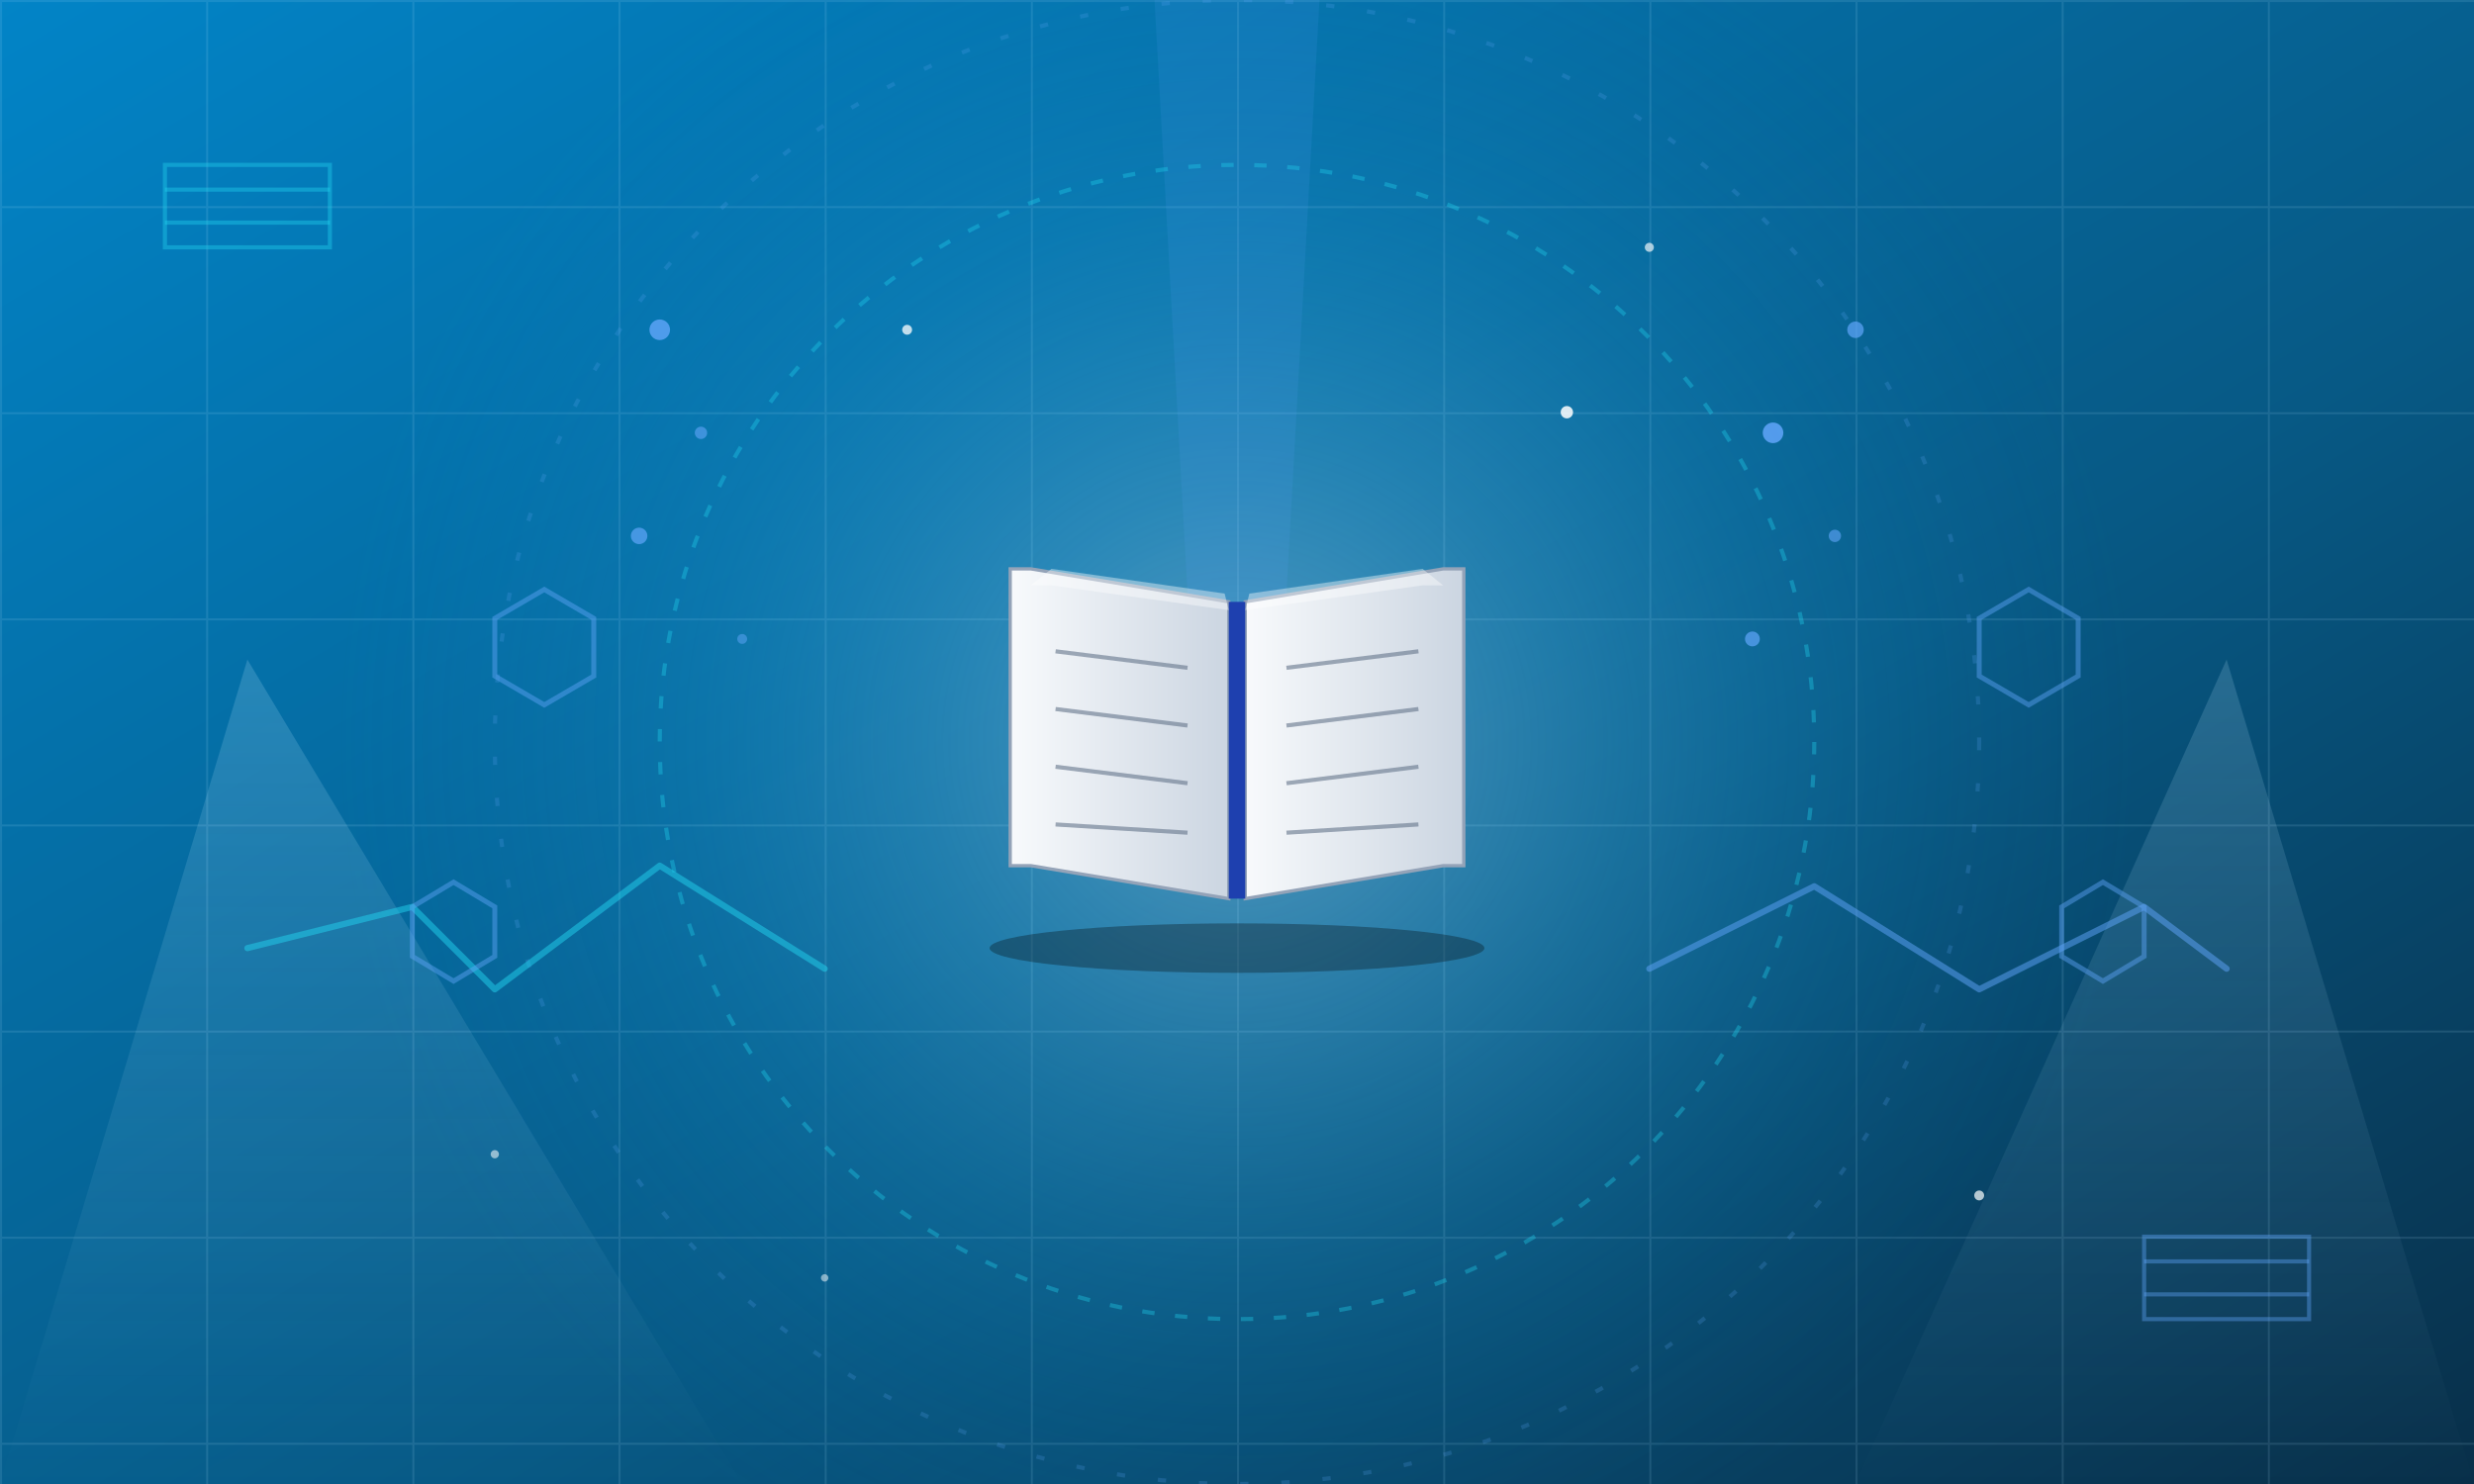
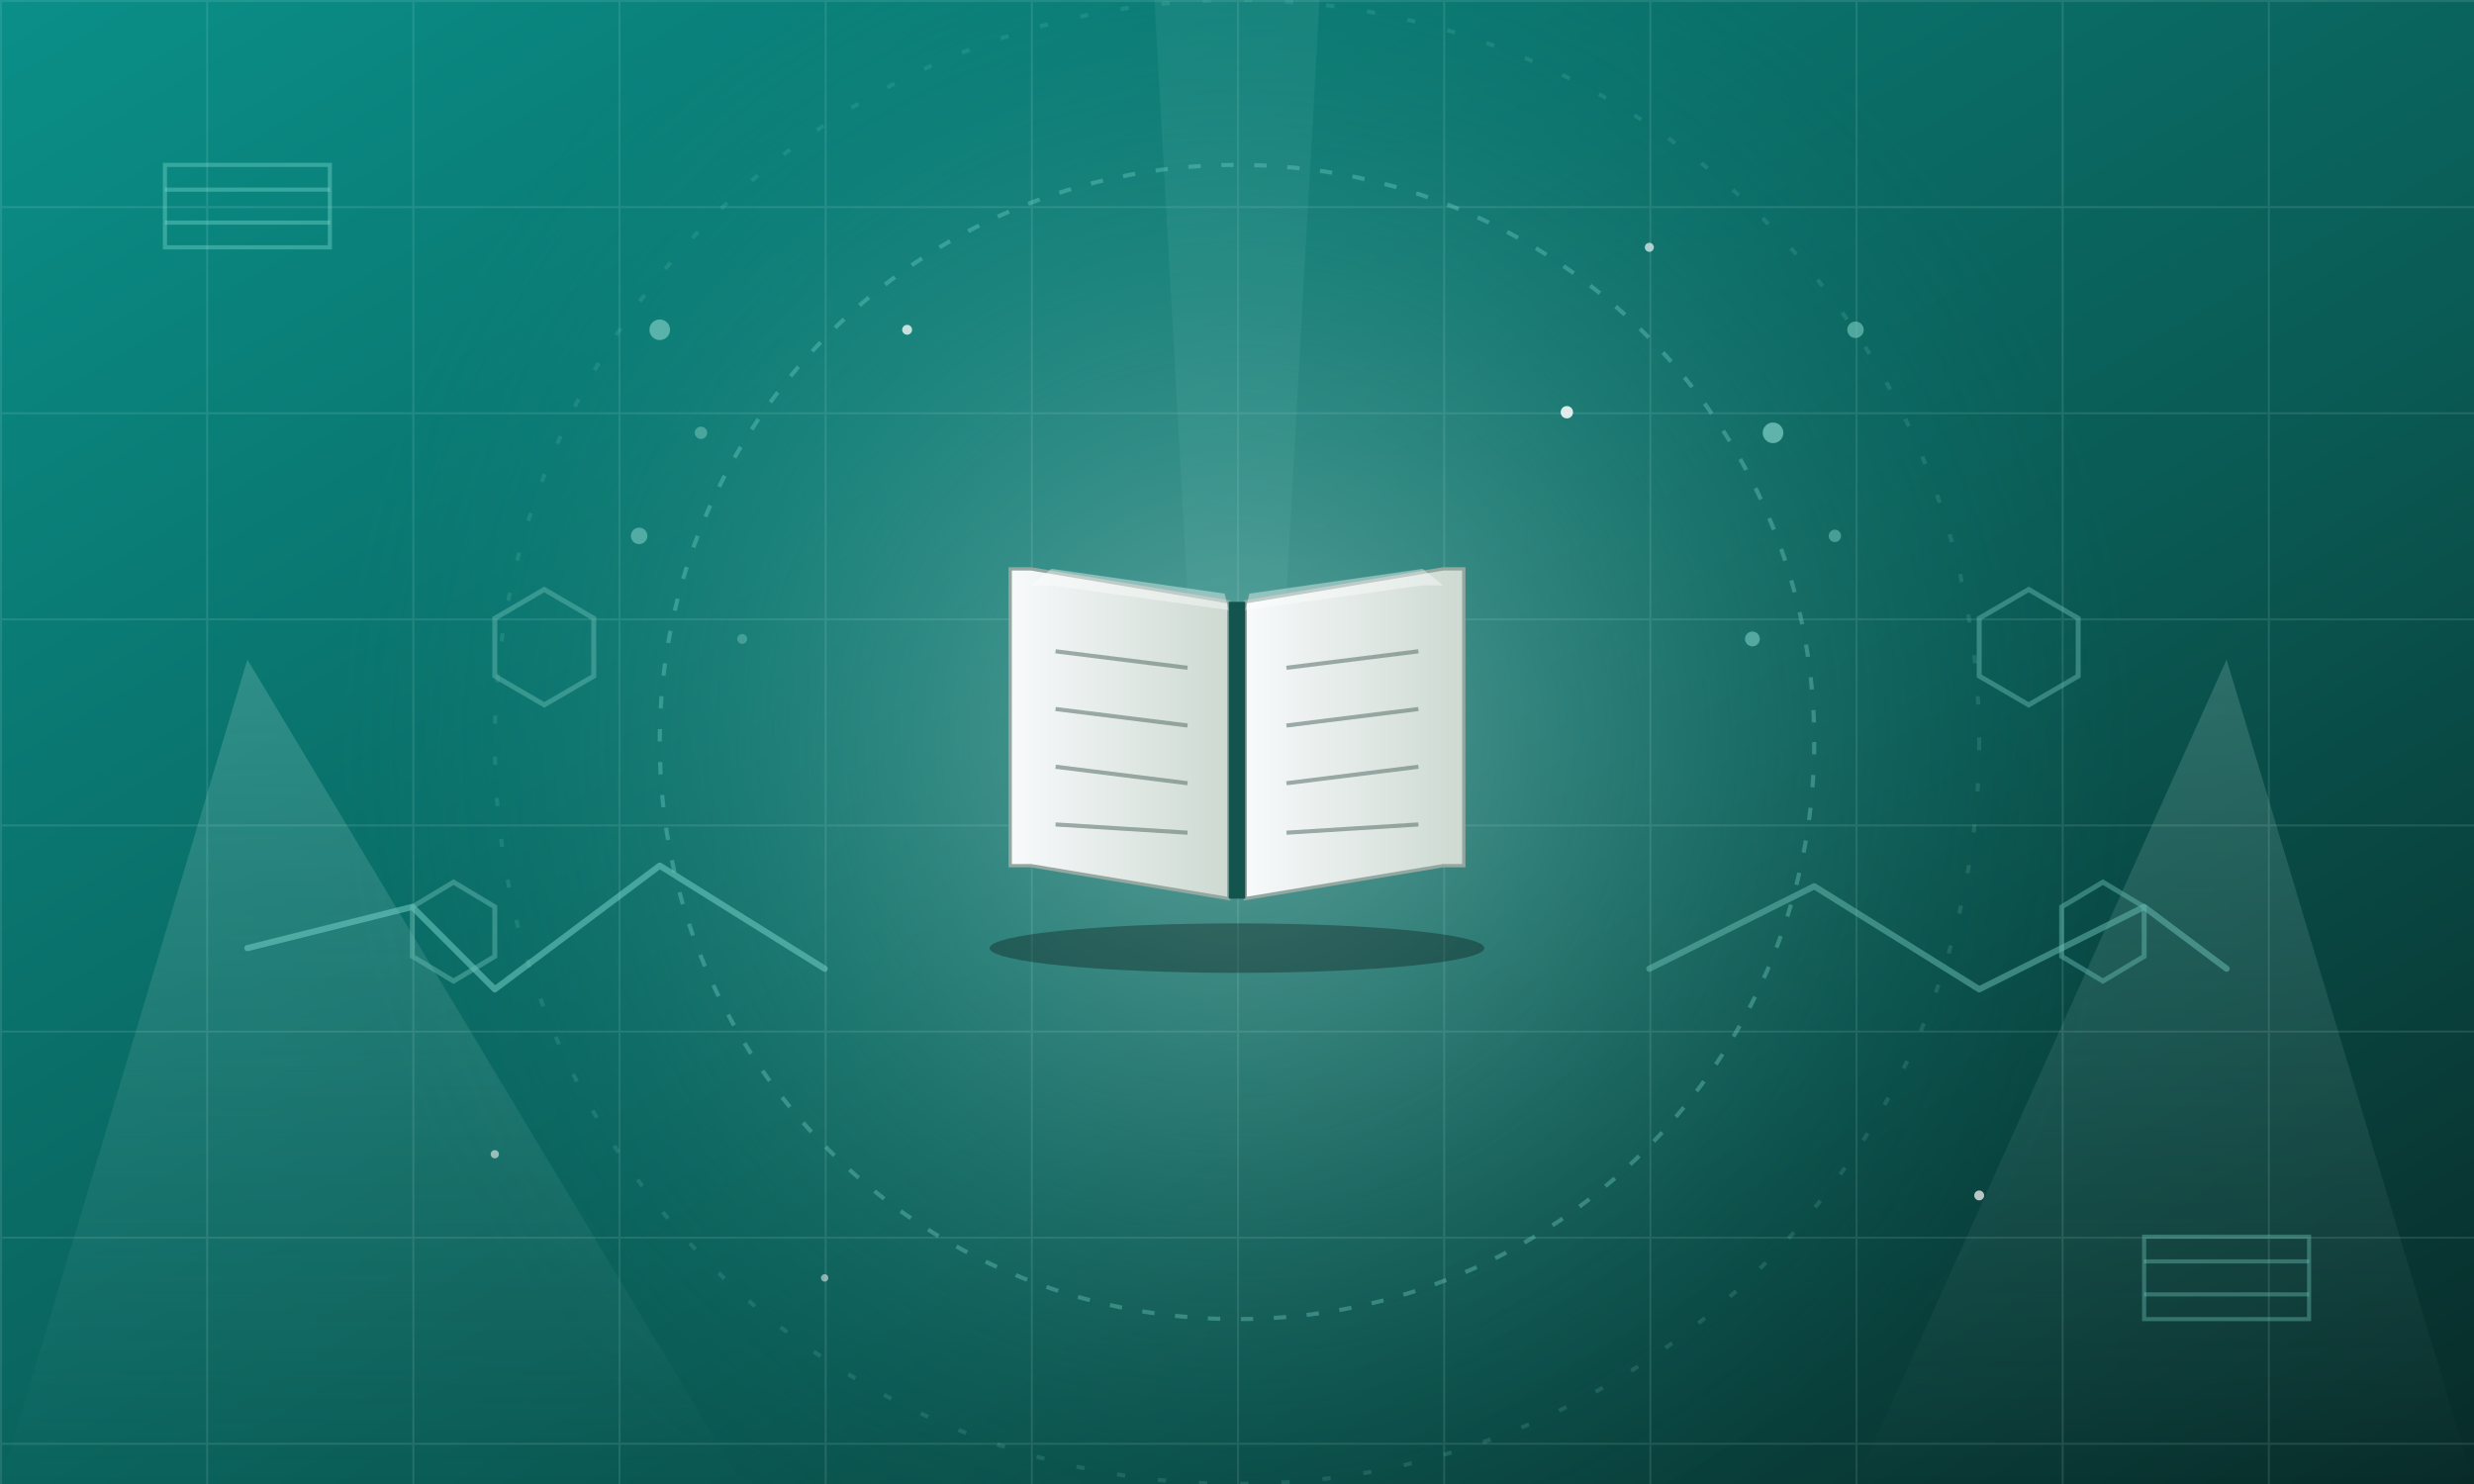
<svg xmlns="http://www.w3.org/2000/svg" viewBox="0 0 600 360" width="600" height="360" preserveAspectRatio="xMidYMid slice">
  <defs>
    <linearGradient id="bgGrad" x1="0" y1="0" x2="1" y2="1">
-       <stop offset="0%" stop-color="#0284c7" />
-       <stop offset="60%" stop-color="#075985" />
-       <stop offset="100%" stop-color="#082f49" />
+       <stop offset="0%" stop-color="#0a8f88" />
+       <stop offset="60%" stop-color="#0a5b55" />
+       <stop offset="100%" stop-color="#082b28" />
    </linearGradient>
    <radialGradient id="centerGlow" cx="50%" cy="50%" r="50%">
-       <stop offset="0%" stop-color="#bae6fd" stop-opacity="0.45" />
-       <stop offset="60%" stop-color="#38bdf8" stop-opacity="0.14" />
-       <stop offset="100%" stop-color="#0284c7" stop-opacity="0" />
+       <stop offset="0%" stop-color="#ccf0eb" stop-opacity="0.45" />
+       <stop offset="60%" stop-color="#6fd0c6" stop-opacity="0.14" />
+       <stop offset="100%" stop-color="#0a8f88" stop-opacity="0" />
    </radialGradient>
    <linearGradient id="bookCover" x1="0" y1="0" x2="1" y2="1">
-       <stop offset="0%" stop-color="#2563eb" />
-       <stop offset="100%" stop-color="#1e3a8a" />
+       <stop offset="0%" stop-color="#087f7a" />
+       <stop offset="100%" stop-color="#0f3d3a" />
    </linearGradient>
    <linearGradient id="pageGrad" x1="0" y1="0" x2="1" y2="0">
      <stop offset="0%" stop-color="#f8fafc" />
-       <stop offset="100%" stop-color="#cbd5e1" />
+       <stop offset="100%" stop-color="#cdd9d1" />
    </linearGradient>
    <linearGradient id="beamGrad" x1="0" y1="0" x2="0" y2="1">
-       <stop offset="0%" stop-color="#bae6fd" stop-opacity="0.35" />
-       <stop offset="100%" stop-color="#bae6fd" stop-opacity="0" />
+       <stop offset="0%" stop-color="#ccf0eb" stop-opacity="0.35" />
+       <stop offset="100%" stop-color="#ccf0eb" stop-opacity="0" />
    </linearGradient>
    <pattern id="gridPattern" x="0" y="0" width="50" height="50" patternUnits="userSpaceOnUse">
-       <path d="M 50 0 L 0 0 0 50" fill="none" stroke="#bae6fd" stroke-opacity="0.12" stroke-width="1" />
+       <path d="M 50 0 L 0 0 0 50" fill="none" stroke="#ccf0eb" stroke-opacity="0.12" stroke-width="1" />
    </pattern>
  </defs>
  <rect width="600" height="360" fill="url(#bgGrad)" />
  <rect width="600" height="360" fill="url(#gridPattern)" />
  <circle cx="300" cy="180" r="220" fill="url(#centerGlow)" />
  <polygon points="0,360 180,360 60,160" fill="url(#beamGrad)" opacity="0.55" />
  <polygon points="450,360 600,360 540,160" fill="url(#beamGrad)" opacity="0.5" />
-   <polygon points="280,0 320,0 310,180 290,180" fill="#60a5fa" fill-opacity="0.12" />
-   <circle cx="300" cy="180" r="140" fill="none" stroke="#22d3ee" stroke-opacity="0.35" stroke-width="1" stroke-dasharray="3 5" />
-   <circle cx="300" cy="180" r="180" fill="none" stroke="#60a5fa" stroke-opacity="0.2" stroke-width="1" stroke-dasharray="2 8" />
-   <g fill="#60a5fa">
+   <polygon points="280,0 320,0 310,180 290,180" fill="#6cc0b7" fill-opacity="0.12" />
+   <circle cx="300" cy="180" r="140" fill="none" stroke="#7ad9cf" stroke-opacity="0.35" stroke-width="1" stroke-dasharray="3 5" />
+   <circle cx="300" cy="180" r="180" fill="none" stroke="#6cc0b7" stroke-opacity="0.2" stroke-width="1" stroke-dasharray="2 8" />
+   <g fill="#6cc0b7">
    <circle cx="160" cy="80" r="2.5" opacity="0.8" />
    <circle cx="170" cy="105" r="1.5" opacity="0.6" />
    <circle cx="155" cy="130" r="2" opacity="0.7" />
    <circle cx="180" cy="155" r="1.2" opacity="0.5" />
    <circle cx="450" cy="80" r="2" opacity="0.7" />
    <circle cx="430" cy="105" r="2.5" opacity="0.85" />
    <circle cx="445" cy="130" r="1.5" opacity="0.6" />
    <circle cx="425" cy="155" r="1.8" opacity="0.7" />
  </g>
-   <path d="M 60 230 L 100 220 L 120 240 L 160 210 L 200 235" fill="none" stroke="#22d3ee" stroke-opacity="0.5" stroke-width="1.5" stroke-linecap="round" stroke-linejoin="round" />
-   <path d="M 400 235 L 440 215 L 480 240 L 520 220 L 540 235" fill="none" stroke="#60a5fa" stroke-opacity="0.5" stroke-width="1.5" stroke-linecap="round" stroke-linejoin="round" />
+   <path d="M 60 230 L 100 220 L 120 240 L 160 210 L 200 235" fill="none" stroke="#7ad9cf" stroke-opacity="0.5" stroke-width="1.5" stroke-linecap="round" stroke-linejoin="round" />
+   <path d="M 400 235 L 440 215 L 480 240 L 520 220 L 540 235" fill="none" stroke="#6cc0b7" stroke-opacity="0.5" stroke-width="1.5" stroke-linecap="round" stroke-linejoin="round" />
  <g transform="translate(300 180)">
    <ellipse cx="0" cy="50" rx="60" ry="6" fill="#000000" fill-opacity="0.3" />
-     <path d="M -55 -42 L -50 -42 L -2 -34 L -2 38 L -50 30 L -55 30 Z" fill="url(#pageGrad)" stroke="#94a3b8" stroke-width="0.8" />
-     <path d="M 55 -42 L 50 -42 L 2 -34 L 2 38 L 50 30 L 55 30 Z" fill="url(#pageGrad)" stroke="#94a3b8" stroke-width="0.8" />
-     <path d="M -2 -34 L 2 -34 L 2 38 L -2 38 Z" fill="#1e40af" />
-     <line x1="-44" y1="-22" x2="-12" y2="-18" stroke="#64748b" stroke-width="1" opacity="0.6" />
-     <line x1="-44" y1="-8" x2="-12" y2="-4" stroke="#64748b" stroke-width="1" opacity="0.6" />
-     <line x1="-44" y1="6" x2="-12" y2="10" stroke="#64748b" stroke-width="1" opacity="0.6" />
-     <line x1="-44" y1="20" x2="-12" y2="22" stroke="#64748b" stroke-width="1" opacity="0.6" />
-     <line x1="12" y1="-18" x2="44" y2="-22" stroke="#64748b" stroke-width="1" opacity="0.6" />
-     <line x1="12" y1="-4" x2="44" y2="-8" stroke="#64748b" stroke-width="1" opacity="0.6" />
-     <line x1="12" y1="10" x2="44" y2="6" stroke="#64748b" stroke-width="1" opacity="0.6" />
-     <line x1="12" y1="22" x2="44" y2="20" stroke="#64748b" stroke-width="1" opacity="0.6" />
+     <path d="M -55 -42 L -50 -42 L -2 -34 L -2 38 L -50 30 L -55 30 Z" fill="url(#pageGrad)" stroke="#93a8a1" stroke-width="0.8" />
+     <path d="M 55 -42 L 50 -42 L 2 -34 L 2 38 L 50 30 L 55 30 Z" fill="url(#pageGrad)" stroke="#93a8a1" stroke-width="0.8" />
+     <path d="M -2 -34 L 2 -34 L 2 38 L -2 38 Z" fill="#14544f" />
+     <line x1="-44" y1="-22" x2="-12" y2="-18" stroke="#647a74" stroke-width="1" opacity="0.6" />
+     <line x1="-44" y1="-8" x2="-12" y2="-4" stroke="#647a74" stroke-width="1" opacity="0.6" />
+     <line x1="-44" y1="6" x2="-12" y2="10" stroke="#647a74" stroke-width="1" opacity="0.6" />
+     <line x1="-44" y1="20" x2="-12" y2="22" stroke="#647a74" stroke-width="1" opacity="0.6" />
+     <line x1="12" y1="-18" x2="44" y2="-22" stroke="#647a74" stroke-width="1" opacity="0.6" />
+     <line x1="12" y1="-4" x2="44" y2="-8" stroke="#647a74" stroke-width="1" opacity="0.6" />
+     <line x1="12" y1="10" x2="44" y2="6" stroke="#647a74" stroke-width="1" opacity="0.6" />
+     <line x1="12" y1="22" x2="44" y2="20" stroke="#647a74" stroke-width="1" opacity="0.6" />
    <path d="M -50 -38 L -45 -42 L -3 -36 L -2 -32 L -45 -38 Z" fill="#ffffff" fill-opacity="0.4" />
    <path d="M 50 -38 L 45 -42 L 3 -36 L 2 -32 L 45 -38 Z" fill="#ffffff" fill-opacity="0.4" />
  </g>
-   <g fill="none" stroke="#60a5fa" stroke-opacity="0.45" stroke-width="1.2">
+   <g fill="none" stroke="#6cc0b7" stroke-opacity="0.45" stroke-width="1.2">
    <polygon points="120,150 132,143 144,150 144,164 132,171 120,164" />
    <polygon points="480,150 492,143 504,150 504,164 492,171 480,164" />
    <polygon points="100,220 110,214 120,220 120,232 110,238 100,232" />
    <polygon points="500,220 510,214 520,220 520,232 510,238 500,232" />
  </g>
  <g fill="#ffffff">
    <circle cx="220" cy="80" r="1.2" opacity="0.75" />
    <circle cx="380" cy="100" r="1.5" opacity="0.85" />
    <circle cx="120" cy="280" r="1" opacity="0.55" />
    <circle cx="480" cy="290" r="1.2" opacity="0.7" />
    <circle cx="200" cy="310" r="0.9" opacity="0.5" />
    <circle cx="400" cy="60" r="1.1" opacity="0.65" />
  </g>
-   <g transform="translate(40 40)" fill="none" stroke="#22d3ee" stroke-opacity="0.4" stroke-width="1">
+   <g transform="translate(40 40)" fill="none" stroke="#7ad9cf" stroke-opacity="0.4" stroke-width="1">
    <rect x="0" y="0" width="40" height="20" />
    <line x1="0" y1="6" x2="40" y2="6" />
    <line x1="0" y1="14" x2="40" y2="14" />
  </g>
-   <g transform="translate(520 300)" fill="none" stroke="#60a5fa" stroke-opacity="0.4" stroke-width="1">
+   <g transform="translate(520 300)" fill="none" stroke="#6cc0b7" stroke-opacity="0.4" stroke-width="1">
    <rect x="0" y="0" width="40" height="20" />
    <line x1="0" y1="6" x2="40" y2="6" />
    <line x1="0" y1="14" x2="40" y2="14" />
  </g>
</svg>
